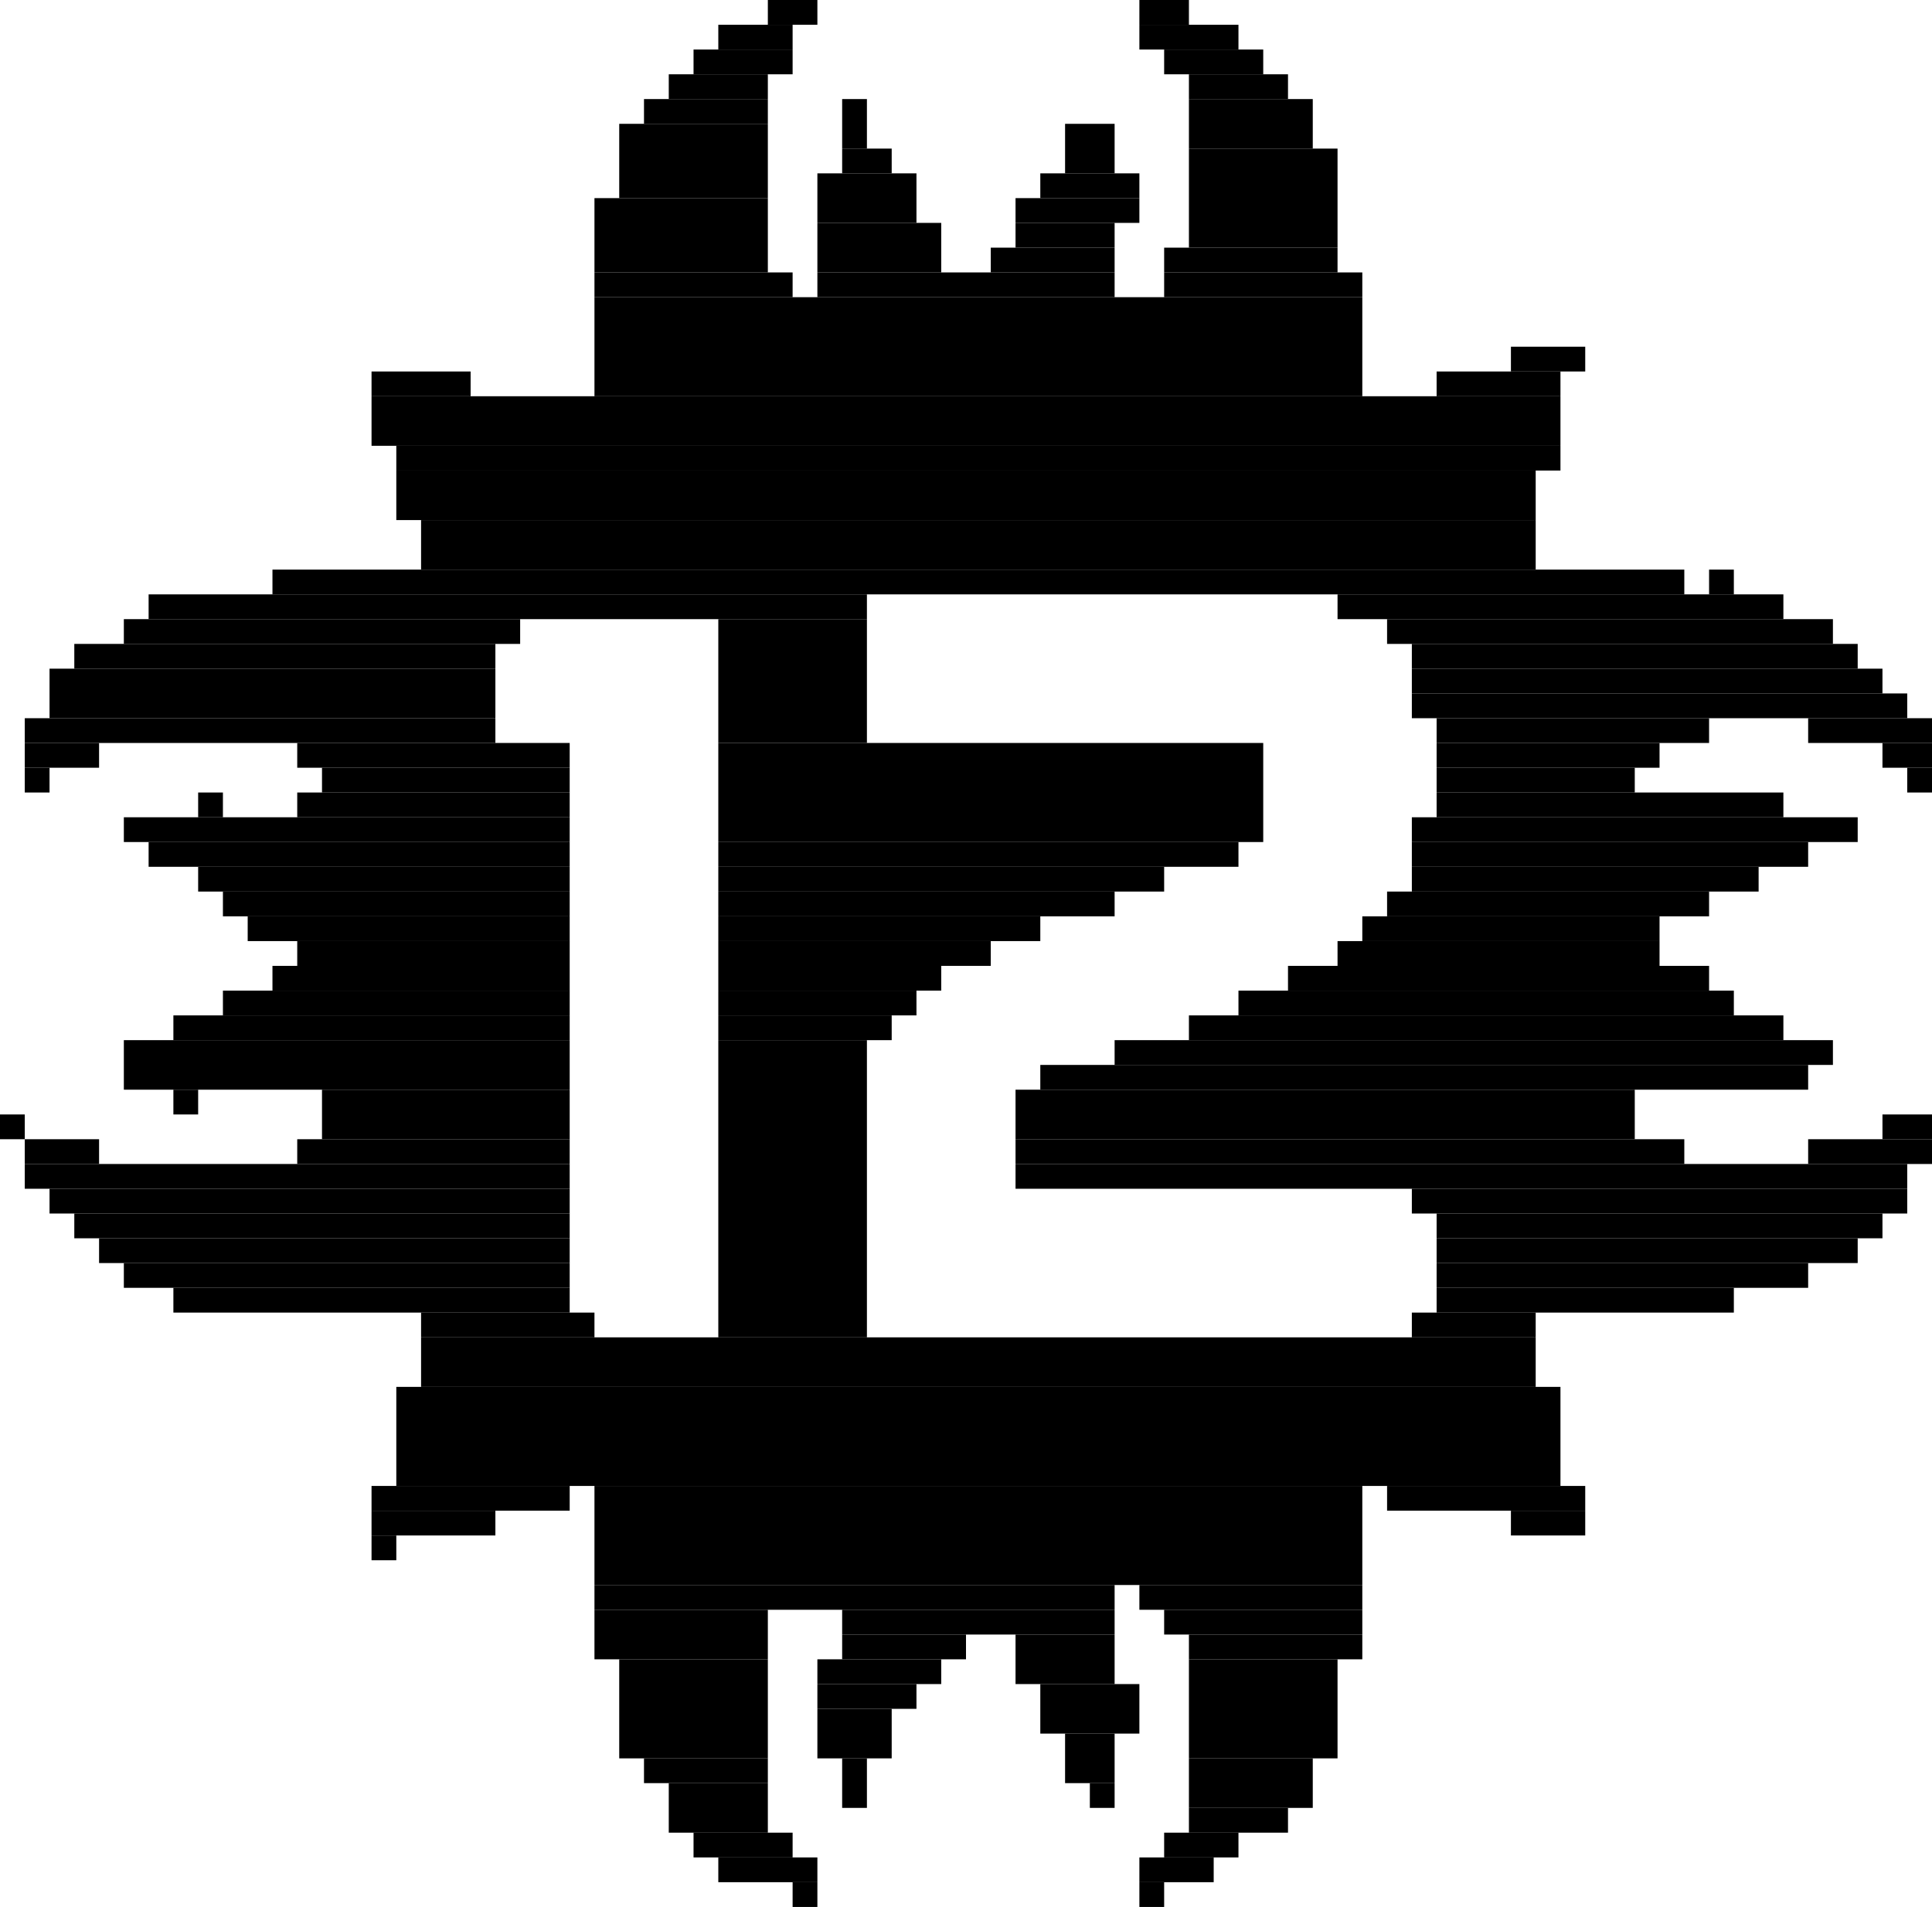
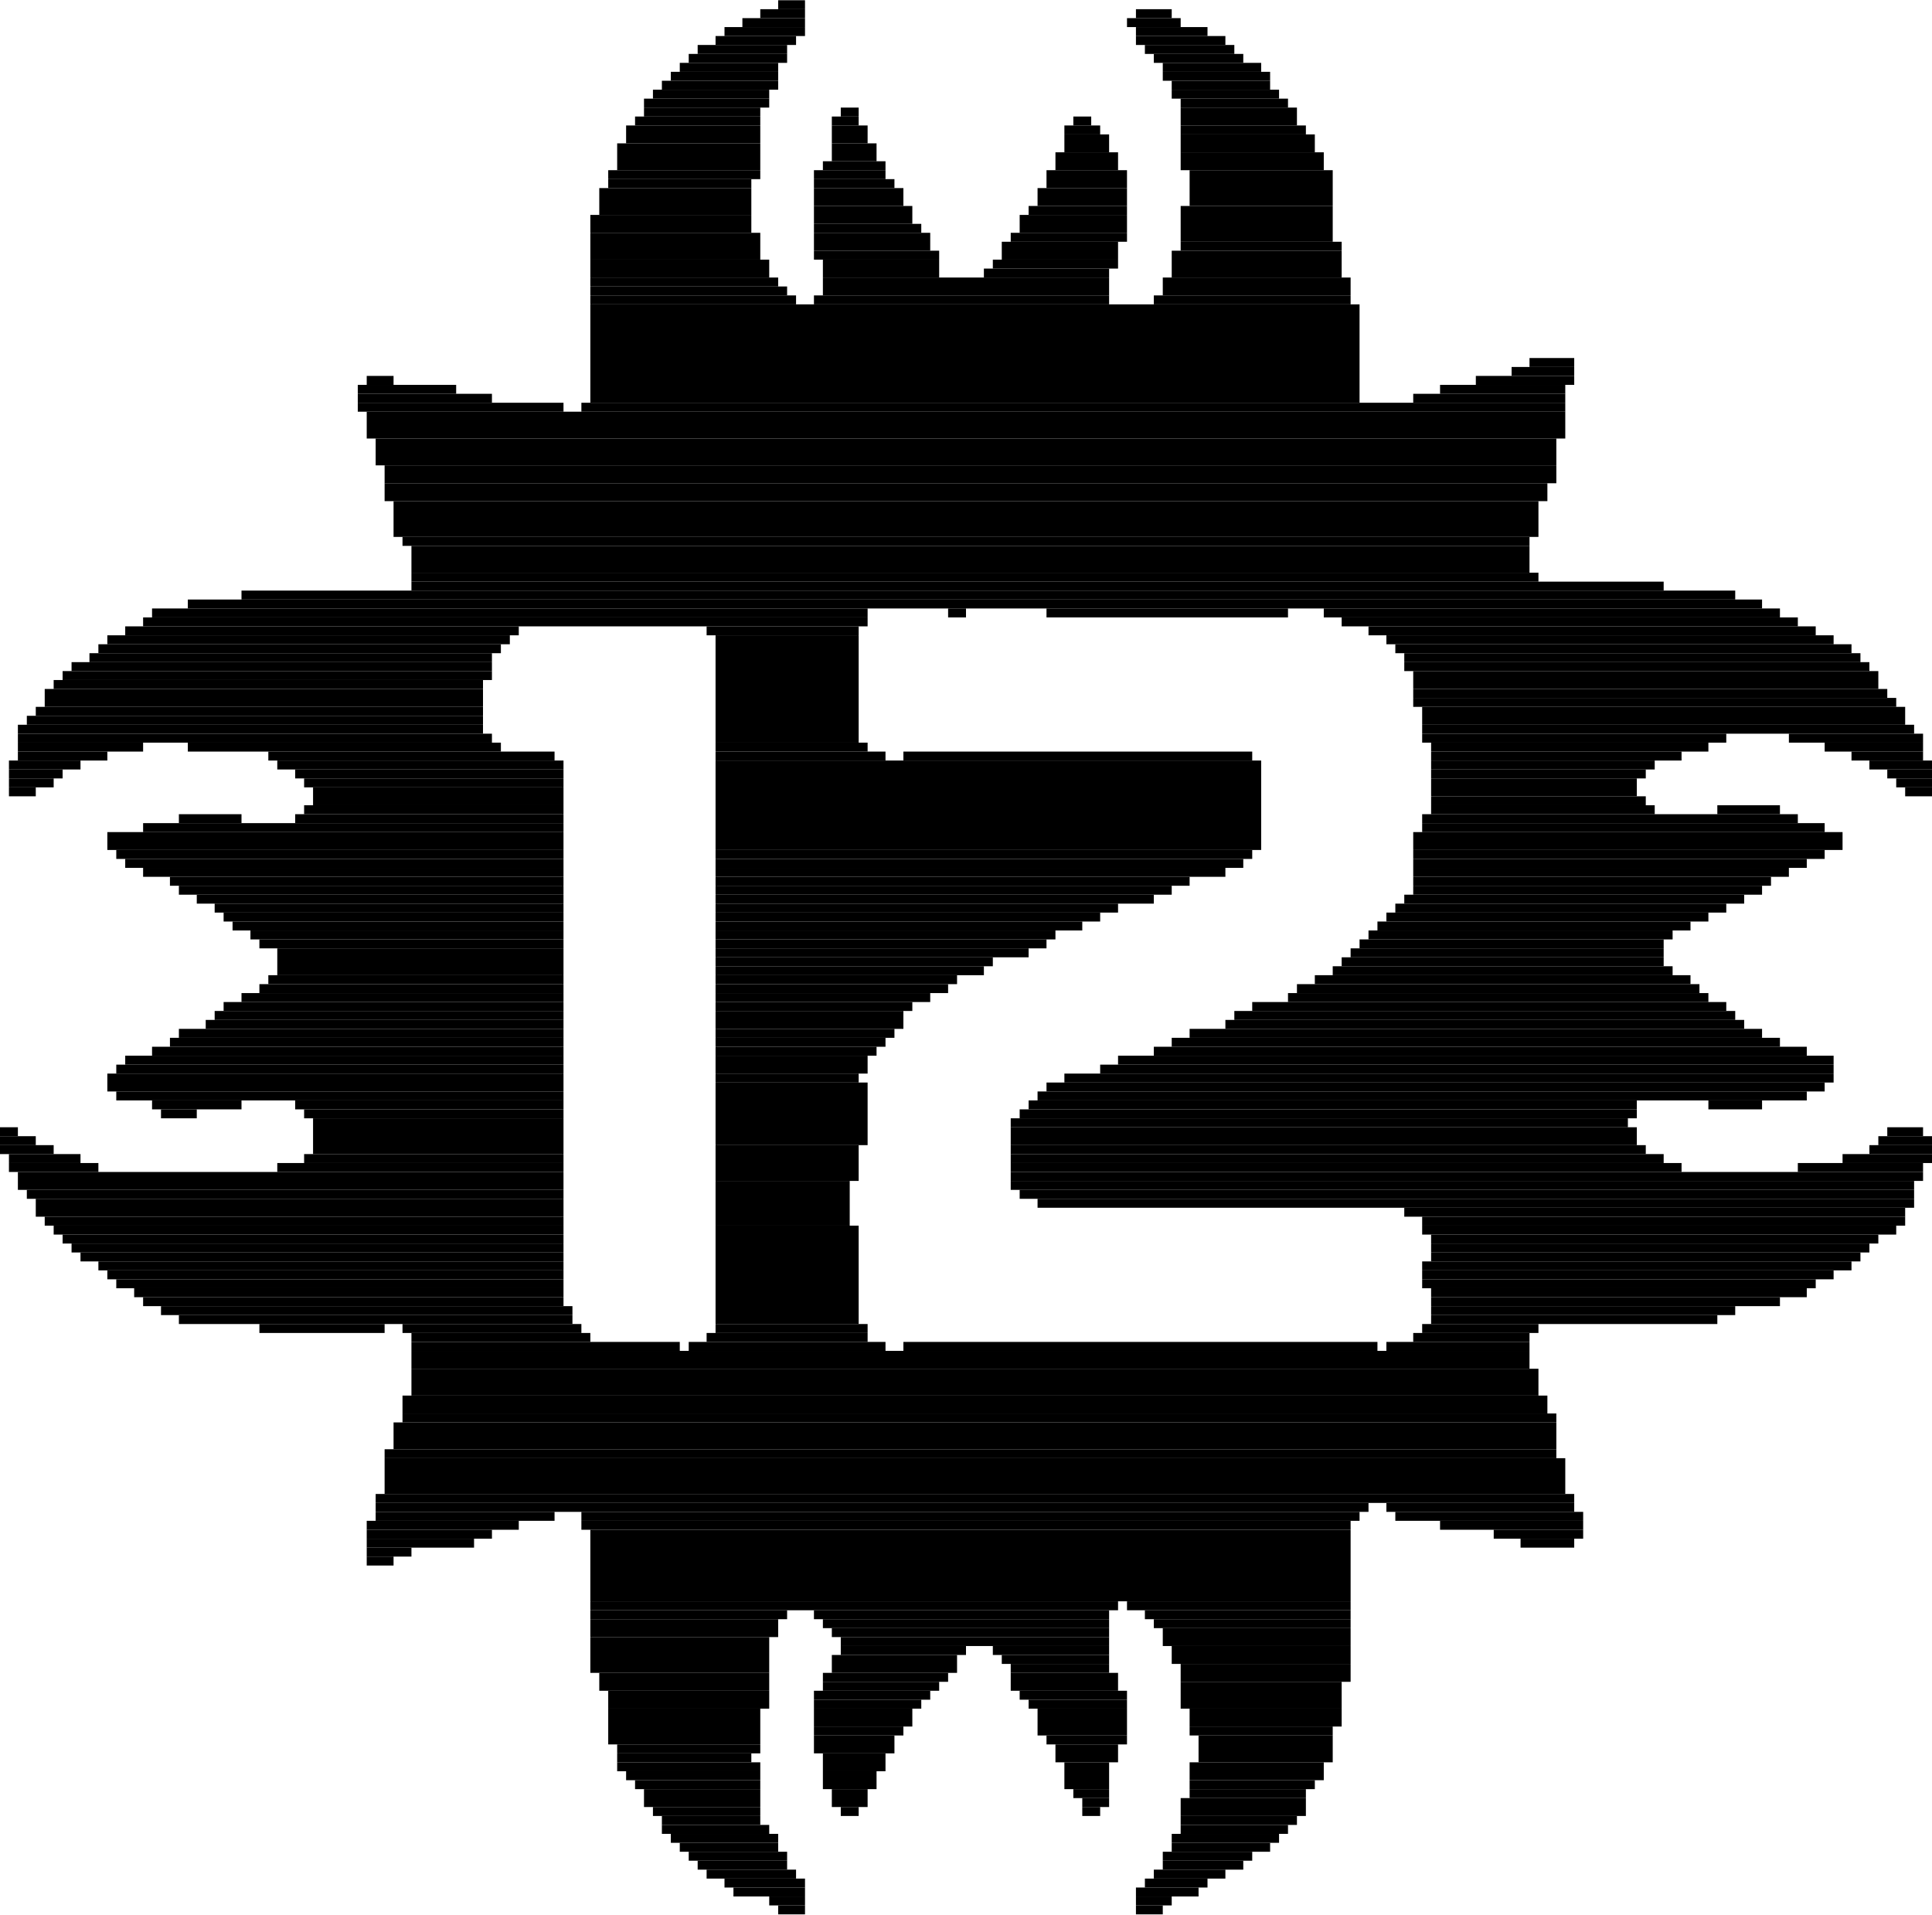
- <svg xmlns="http://www.w3.org/2000/svg" width="78mm" height="77mm" viewBox="0 0 78 77">
-   <rect x="0" y="45" width="1" height="1" fill="black" />
-   <rect x="1" y="31" width="1" height="1" fill="black" />
-   <rect x="1" y="30" width="3" height="1" fill="black" />
-   <rect x="1" y="46" width="3" height="1" fill="black" />
-   <rect x="1" y="29" width="19" height="1" fill="black" />
-   <rect x="1" y="47" width="22" height="1" fill="black" />
-   <rect x="2" y="27" width="18" height="2" fill="black" />
-   <rect x="2" y="48" width="21" height="1" fill="black" />
-   <rect x="3" y="26" width="17" height="1" fill="black" />
-   <rect x="3" y="49" width="20" height="1" fill="black" />
-   <rect x="4" y="50" width="19" height="1" fill="black" />
-   <rect x="5" y="25" width="16" height="1" fill="black" />
-   <rect x="5" y="33" width="18" height="1" fill="black" />
-   <rect x="5" y="42" width="18" height="2" fill="black" />
-   <rect x="5" y="51" width="18" height="1" fill="black" />
-   <rect x="6" y="34" width="17" height="1" fill="black" />
-   <rect x="6" y="24" width="29" height="1" fill="black" />
-   <rect x="7" y="44" width="1" height="1" fill="black" />
-   <rect x="7" y="41" width="16" height="1" fill="black" />
-   <rect x="7" y="52" width="16" height="1" fill="black" />
-   <rect x="8" y="32" width="1" height="1" fill="black" />
-   <rect x="8" y="35" width="15" height="1" fill="black" />
-   <rect x="9" y="36" width="14" height="1" fill="black" />
-   <rect x="9" y="40" width="14" height="1" fill="black" />
-   <rect x="10" y="37" width="13" height="1" fill="black" />
-   <rect x="11" y="39" width="12" height="1" fill="black" />
-   <rect x="11" y="23" width="57" height="1" fill="black" />
-   <rect x="12" y="30" width="11" height="1" fill="black" />
-   <rect x="12" y="32" width="11" height="1" fill="black" />
-   <rect x="12" y="38" width="11" height="1" fill="black" />
-   <rect x="12" y="46" width="11" height="1" fill="black" />
-   <rect x="13" y="31" width="10" height="1" fill="black" />
-   <rect x="13" y="44" width="10" height="2" fill="black" />
-   <rect x="15" y="62" width="1" height="1" fill="black" />
-   <rect x="15" y="15" width="4" height="1" fill="black" />
-   <rect x="15" y="61" width="5" height="1" fill="black" />
-   <rect x="15" y="60" width="8" height="1" fill="black" />
-   <rect x="15" y="16" width="48" height="2" fill="black" />
-   <rect x="16" y="19" width="46" height="2" fill="black" />
-   <rect x="16" y="18" width="47" height="1" fill="black" />
-   <rect x="16" y="56" width="47" height="4" fill="black" />
-   <rect x="17" y="53" width="7" height="1" fill="black" />
-   <rect x="17" y="21" width="45" height="2" fill="black" />
-   <rect x="17" y="54" width="45" height="2" fill="black" />
-   <rect x="24" y="8" width="7" height="3" fill="black" />
-   <rect x="24" y="65" width="7" height="2" fill="black" />
-   <rect x="24" y="11" width="8" height="1" fill="black" />
-   <rect x="24" y="64" width="21" height="1" fill="black" />
-   <rect x="24" y="12" width="31" height="4" fill="black" />
-   <rect x="24" y="60" width="31" height="4" fill="black" />
-   <rect x="25" y="5" width="6" height="3" fill="black" />
-   <rect x="25" y="67" width="6" height="4" fill="black" />
-   <rect x="26" y="4" width="5" height="1" fill="black" />
-   <rect x="26" y="71" width="5" height="1" fill="black" />
-   <rect x="27" y="3" width="4" height="1" fill="black" />
-   <rect x="27" y="72" width="4" height="2" fill="black" />
-   <rect x="28" y="2" width="4" height="1" fill="black" />
-   <rect x="28" y="74" width="4" height="1" fill="black" />
-   <rect x="29" y="1" width="3" height="1" fill="black" />
-   <rect x="29" y="75" width="4" height="1" fill="black" />
-   <rect x="29" y="25" width="6" height="5" fill="black" />
-   <rect x="29" y="42" width="6" height="12" fill="black" />
-   <rect x="29" y="41" width="7" height="1" fill="black" />
-   <rect x="29" y="40" width="8" height="1" fill="black" />
-   <rect x="29" y="39" width="9" height="1" fill="black" />
-   <rect x="29" y="38" width="11" height="1" fill="black" />
-   <rect x="29" y="37" width="13" height="1" fill="black" />
-   <rect x="29" y="36" width="16" height="1" fill="black" />
-   <rect x="29" y="35" width="18" height="1" fill="black" />
-   <rect x="29" y="34" width="21" height="1" fill="black" />
-   <rect x="29" y="30" width="22" height="4" fill="black" />
-   <rect x="31" y="0" width="2" height="1" fill="black" />
-   <rect x="32" y="76" width="1" height="1" fill="black" />
-   <rect x="33" y="69" width="3" height="2" fill="black" />
-   <rect x="33" y="7" width="4" height="2" fill="black" />
-   <rect x="33" y="68" width="4" height="1" fill="black" />
-   <rect x="33" y="9" width="5" height="2" fill="black" />
-   <rect x="33" y="67" width="5" height="1" fill="black" />
-   <rect x="33" y="11" width="12" height="1" fill="black" />
-   <rect x="34" y="4" width="1" height="2" fill="black" />
-   <rect x="34" y="71" width="1" height="2" fill="black" />
-   <rect x="34" y="6" width="2" height="1" fill="black" />
-   <rect x="34" y="66" width="5" height="1" fill="black" />
-   <rect x="34" y="65" width="11" height="1" fill="black" />
-   <rect x="40" y="10" width="5" height="1" fill="black" />
-   <rect x="41" y="9" width="4" height="1" fill="black" />
-   <rect x="41" y="66" width="4" height="2" fill="black" />
-   <rect x="41" y="8" width="5" height="1" fill="black" />
-   <rect x="41" y="44" width="25" height="2" fill="black" />
-   <rect x="41" y="46" width="27" height="1" fill="black" />
-   <rect x="41" y="47" width="36" height="1" fill="black" />
-   <rect x="42" y="7" width="4" height="1" fill="black" />
-   <rect x="42" y="68" width="4" height="2" fill="black" />
-   <rect x="42" y="43" width="31" height="1" fill="black" />
-   <rect x="43" y="5" width="2" height="2" fill="black" />
-   <rect x="43" y="70" width="2" height="2" fill="black" />
-   <rect x="44" y="72" width="1" height="1" fill="black" />
-   <rect x="45" y="42" width="29" height="1" fill="black" />
-   <rect x="46" y="76" width="1" height="1" fill="black" />
-   <rect x="46" y="0" width="2" height="1" fill="black" />
-   <rect x="46" y="75" width="3" height="1" fill="black" />
-   <rect x="46" y="1" width="4" height="1" fill="black" />
-   <rect x="46" y="64" width="9" height="1" fill="black" />
-   <rect x="47" y="74" width="3" height="1" fill="black" />
-   <rect x="47" y="2" width="4" height="1" fill="black" />
-   <rect x="47" y="10" width="7" height="1" fill="black" />
-   <rect x="47" y="11" width="8" height="1" fill="black" />
-   <rect x="47" y="65" width="8" height="1" fill="black" />
-   <rect x="48" y="3" width="4" height="1" fill="black" />
-   <rect x="48" y="73" width="4" height="1" fill="black" />
-   <rect x="48" y="4" width="5" height="2" fill="black" />
-   <rect x="48" y="71" width="5" height="2" fill="black" />
-   <rect x="48" y="6" width="6" height="4" fill="black" />
-   <rect x="48" y="67" width="6" height="4" fill="black" />
-   <rect x="48" y="66" width="7" height="1" fill="black" />
-   <rect x="48" y="41" width="24" height="1" fill="black" />
-   <rect x="50" y="40" width="20" height="1" fill="black" />
-   <rect x="52" y="39" width="17" height="1" fill="black" />
-   <rect x="54" y="38" width="13" height="1" fill="black" />
-   <rect x="54" y="24" width="18" height="1" fill="black" />
-   <rect x="55" y="37" width="12" height="1" fill="black" />
-   <rect x="56" y="60" width="8" height="1" fill="black" />
-   <rect x="56" y="36" width="13" height="1" fill="black" />
-   <rect x="56" y="25" width="18" height="1" fill="black" />
-   <rect x="57" y="53" width="5" height="1" fill="black" />
-   <rect x="57" y="35" width="14" height="1" fill="black" />
-   <rect x="57" y="34" width="16" height="1" fill="black" />
-   <rect x="57" y="26" width="18" height="1" fill="black" />
-   <rect x="57" y="33" width="18" height="1" fill="black" />
-   <rect x="57" y="27" width="19" height="1" fill="black" />
-   <rect x="57" y="28" width="20" height="1" fill="black" />
-   <rect x="57" y="48" width="20" height="1" fill="black" />
-   <rect x="58" y="15" width="5" height="1" fill="black" />
-   <rect x="58" y="31" width="8" height="1" fill="black" />
-   <rect x="58" y="30" width="9" height="1" fill="black" />
-   <rect x="58" y="29" width="11" height="1" fill="black" />
-   <rect x="58" y="52" width="12" height="1" fill="black" />
-   <rect x="58" y="32" width="14" height="1" fill="black" />
-   <rect x="58" y="51" width="15" height="1" fill="black" />
-   <rect x="58" y="50" width="17" height="1" fill="black" />
-   <rect x="58" y="49" width="18" height="1" fill="black" />
-   <rect x="61" y="14" width="3" height="1" fill="black" />
-   <rect x="61" y="61" width="3" height="1" fill="black" />
-   <rect x="69" y="23" width="1" height="1" fill="black" />
-   <rect x="73" y="29" width="5" height="1" fill="black" />
-   <rect x="73" y="46" width="5" height="1" fill="black" />
-   <rect x="76" y="30" width="2" height="1" fill="black" />
-   <rect x="76" y="45" width="2" height="1" fill="black" />
-   <rect x="77" y="31" width="1" height="1" fill="black" />
+ <svg xmlns="http://www.w3.org/2000/svg" width="1mm" height="0.991mm" viewBox="0 0 216 214">
+   <rect x="0" y="126" width="2" height="1" fill="black" />
+   <rect x="0" y="127" width="4" height="1" fill="black" />
+   <rect x="0" y="128" width="6" height="1" fill="black" />
+   <rect x="1" y="88" width="3" height="1" fill="black" />
+   <rect x="1" y="87" width="5" height="1" fill="black" />
+   <rect x="1" y="86" width="6" height="1" fill="black" />
+   <rect x="1" y="85" width="8" height="1" fill="black" />
+   <rect x="1" y="129" width="8" height="1" fill="black" />
+   <rect x="1" y="130" width="10" height="1" fill="black" />
+   <rect x="2" y="84" width="10" height="1" fill="black" />
+   <rect x="2" y="83" width="14" height="1" fill="black" />
+   <rect x="2" y="81" width="52" height="1" fill="black" />
+   <rect x="2" y="82" width="53" height="1" fill="black" />
+   <rect x="2" y="131" width="61" height="2" fill="black" />
+   <rect x="3" y="80" width="51" height="1" fill="black" />
+   <rect x="3" y="133" width="60" height="1" fill="black" />
+   <rect x="4" y="79" width="50" height="1" fill="black" />
+   <rect x="4" y="134" width="59" height="2" fill="black" />
+   <rect x="5" y="77" width="49" height="2" fill="black" />
+   <rect x="5" y="136" width="58" height="1" fill="black" />
+   <rect x="6" y="76" width="48" height="1" fill="black" />
+   <rect x="6" y="137" width="57" height="1" fill="black" />
+   <rect x="7" y="75" width="48" height="1" fill="black" />
+   <rect x="7" y="138" width="56" height="1" fill="black" />
+   <rect x="8" y="74" width="47" height="1" fill="black" />
+   <rect x="8" y="139" width="55" height="1" fill="black" />
+   <rect x="9" y="140" width="54" height="1" fill="black" />
+   <rect x="10" y="73" width="45" height="1" fill="black" />
+   <rect x="11" y="72" width="45" height="1" fill="black" />
+   <rect x="11" y="141" width="52" height="1" fill="black" />
+   <rect x="12" y="71" width="45" height="1" fill="black" />
+   <rect x="12" y="93" width="51" height="2" fill="black" />
+   <rect x="12" y="120" width="51" height="2" fill="black" />
+   <rect x="12" y="142" width="51" height="1" fill="black" />
+   <rect x="13" y="95" width="50" height="1" fill="black" />
+   <rect x="13" y="119" width="50" height="1" fill="black" />
+   <rect x="13" y="122" width="50" height="1" fill="black" />
+   <rect x="13" y="143" width="50" height="1" fill="black" />
+   <rect x="14" y="70" width="44" height="1" fill="black" />
+   <rect x="14" y="96" width="49" height="1" fill="black" />
+   <rect x="14" y="118" width="49" height="1" fill="black" />
+   <rect x="15" y="144" width="48" height="1" fill="black" />
+   <rect x="16" y="92" width="47" height="1" fill="black" />
+   <rect x="16" y="97" width="47" height="1" fill="black" />
+   <rect x="16" y="145" width="47" height="1" fill="black" />
+   <rect x="16" y="69" width="81" height="1" fill="black" />
+   <rect x="17" y="123" width="10" height="1" fill="black" />
+   <rect x="17" y="117" width="46" height="1" fill="black" />
+   <rect x="17" y="68" width="80" height="1" fill="black" />
+   <rect x="18" y="124" width="4" height="1" fill="black" />
+   <rect x="18" y="146" width="46" height="1" fill="black" />
+   <rect x="19" y="98" width="44" height="1" fill="black" />
+   <rect x="19" y="116" width="44" height="1" fill="black" />
+   <rect x="20" y="91" width="7" height="1" fill="black" />
+   <rect x="20" y="99" width="43" height="1" fill="black" />
+   <rect x="20" y="115" width="43" height="1" fill="black" />
+   <rect x="20" y="147" width="44" height="1" fill="black" />
+   <rect x="21" y="83" width="35" height="1" fill="black" />
+   <rect x="21" y="67" width="176" height="1" fill="black" />
+   <rect x="22" y="100" width="41" height="1" fill="black" />
+   <rect x="23" y="114" width="40" height="1" fill="black" />
+   <rect x="24" y="101" width="39" height="1" fill="black" />
+   <rect x="24" y="113" width="39" height="1" fill="black" />
+   <rect x="25" y="102" width="38" height="1" fill="black" />
+   <rect x="25" y="112" width="38" height="1" fill="black" />
+   <rect x="26" y="103" width="37" height="1" fill="black" />
+   <rect x="27" y="111" width="36" height="1" fill="black" />
+   <rect x="27" y="66" width="167" height="1" fill="black" />
+   <rect x="28" y="104" width="35" height="1" fill="black" />
+   <rect x="29" y="148" width="14" height="1" fill="black" />
+   <rect x="29" y="105" width="34" height="1" fill="black" />
+   <rect x="29" y="110" width="34" height="1" fill="black" />
+   <rect x="30" y="84" width="32" height="1" fill="black" />
+   <rect x="30" y="109" width="33" height="1" fill="black" />
+   <rect x="31" y="85" width="32" height="1" fill="black" />
+   <rect x="31" y="106" width="32" height="3" fill="black" />
+   <rect x="31" y="130" width="32" height="1" fill="black" />
+   <rect x="33" y="86" width="30" height="1" fill="black" />
+   <rect x="33" y="91" width="30" height="1" fill="black" />
+   <rect x="33" y="123" width="30" height="1" fill="black" />
+   <rect x="34" y="87" width="29" height="1" fill="black" />
+   <rect x="34" y="90" width="29" height="1" fill="black" />
+   <rect x="34" y="124" width="29" height="1" fill="black" />
+   <rect x="34" y="129" width="29" height="1" fill="black" />
+   <rect x="35" y="88" width="28" height="2" fill="black" />
+   <rect x="35" y="125" width="28" height="4" fill="black" />
+   <rect x="40" y="43" width="11" height="1" fill="black" />
+   <rect x="40" y="44" width="15" height="1" fill="black" />
+   <rect x="40" y="45" width="23" height="1" fill="black" />
+   <rect x="41" y="42" width="3" height="1" fill="black" />
+   <rect x="41" y="174" width="3" height="1" fill="black" />
+   <rect x="41" y="173" width="5" height="1" fill="black" />
+   <rect x="41" y="172" width="12" height="1" fill="black" />
+   <rect x="41" y="171" width="14" height="1" fill="black" />
+   <rect x="41" y="170" width="17" height="1" fill="black" />
+   <rect x="41" y="46" width="134" height="3" fill="black" />
+   <rect x="42" y="169" width="20" height="1" fill="black" />
+   <rect x="42" y="168" width="111" height="1" fill="black" />
+   <rect x="42" y="49" width="132" height="3" fill="black" />
+   <rect x="42" y="167" width="134" height="1" fill="black" />
+   <rect x="43" y="54" width="130" height="2" fill="black" />
+   <rect x="43" y="52" width="131" height="2" fill="black" />
+   <rect x="43" y="162" width="131" height="1" fill="black" />
+   <rect x="43" y="163" width="132" height="4" fill="black" />
+   <rect x="44" y="56" width="128" height="4" fill="black" />
+   <rect x="44" y="159" width="130" height="3" fill="black" />
+   <rect x="45" y="148" width="20" height="1" fill="black" />
+   <rect x="45" y="60" width="126" height="1" fill="black" />
+   <rect x="45" y="156" width="128" height="2" fill="black" />
+   <rect x="45" y="158" width="129" height="1" fill="black" />
+   <rect x="46" y="149" width="20" height="1" fill="black" />
+   <rect x="46" y="150" width="30" height="1" fill="black" />
+   <rect x="46" y="61" width="125" height="3" fill="black" />
+   <rect x="46" y="151" width="125" height="2" fill="black" />
+   <rect x="46" y="64" width="126" height="1" fill="black" />
+   <rect x="46" y="153" width="126" height="3" fill="black" />
+   <rect x="46" y="65" width="140" height="1" fill="black" />
+   <rect x="65" y="170" width="86" height="1" fill="black" />
+   <rect x="65" y="169" width="87" height="1" fill="black" />
+   <rect x="65" y="45" width="110" height="1" fill="black" />
+   <rect x="66" y="24" width="18" height="2" fill="black" />
+   <rect x="66" y="26" width="19" height="3" fill="black" />
+   <rect x="66" y="29" width="20" height="2" fill="black" />
+   <rect x="66" y="183" width="20" height="4" fill="black" />
+   <rect x="66" y="31" width="21" height="1" fill="black" />
+   <rect x="66" y="181" width="21" height="2" fill="black" />
+   <rect x="66" y="32" width="22" height="1" fill="black" />
+   <rect x="66" y="180" width="22" height="1" fill="black" />
+   <rect x="66" y="33" width="23" height="1" fill="black" />
+   <rect x="66" y="179" width="59" height="1" fill="black" />
+   <rect x="66" y="171" width="85" height="8" fill="black" />
+   <rect x="66" y="34" width="86" height="11" fill="black" />
+   <rect x="67" y="21" width="17" height="3" fill="black" />
+   <rect x="67" y="187" width="19" height="2" fill="black" />
+   <rect x="68" y="20" width="16" height="1" fill="black" />
+   <rect x="68" y="19" width="17" height="1" fill="black" />
+   <rect x="68" y="191" width="17" height="4" fill="black" />
+   <rect x="68" y="189" width="18" height="2" fill="black" />
+   <rect x="69" y="196" width="15" height="1" fill="black" />
+   <rect x="69" y="16" width="16" height="3" fill="black" />
+   <rect x="69" y="195" width="16" height="1" fill="black" />
+   <rect x="69" y="197" width="16" height="1" fill="black" />
+   <rect x="70" y="14" width="15" height="2" fill="black" />
+   <rect x="70" y="198" width="15" height="1" fill="black" />
+   <rect x="71" y="13" width="14" height="1" fill="black" />
+   <rect x="71" y="199" width="14" height="1" fill="black" />
+   <rect x="72" y="12" width="13" height="1" fill="black" />
+   <rect x="72" y="200" width="13" height="2" fill="black" />
+   <rect x="72" y="11" width="14" height="1" fill="black" />
+   <rect x="73" y="202" width="12" height="1" fill="black" />
+   <rect x="73" y="10" width="13" height="1" fill="black" />
+   <rect x="74" y="203" width="11" height="1" fill="black" />
+   <rect x="74" y="204" width="12" height="1" fill="black" />
+   <rect x="74" y="9" width="13" height="1" fill="black" />
+   <rect x="75" y="8" width="12" height="1" fill="black" />
+   <rect x="75" y="205" width="12" height="1" fill="black" />
+   <rect x="76" y="7" width="11" height="1" fill="black" />
+   <rect x="76" y="206" width="11" height="1" fill="black" />
+   <rect x="77" y="6" width="11" height="1" fill="black" />
+   <rect x="77" y="207" width="11" height="1" fill="black" />
+   <rect x="77" y="150" width="22" height="1" fill="black" />
+   <rect x="78" y="5" width="10" height="1" fill="black" />
+   <rect x="78" y="208" width="10" height="1" fill="black" />
+   <rect x="79" y="209" width="10" height="1" fill="black" />
+   <rect x="79" y="70" width="17" height="1" fill="black" />
+   <rect x="79" y="149" width="18" height="1" fill="black" />
+   <rect x="80" y="4" width="9" height="1" fill="black" />
+   <rect x="80" y="132" width="15" height="5" fill="black" />
+   <rect x="80" y="71" width="16" height="12" fill="black" />
+   <rect x="80" y="120" width="16" height="1" fill="black" />
+   <rect x="80" y="128" width="16" height="4" fill="black" />
+   <rect x="80" y="137" width="16" height="11" fill="black" />
+   <rect x="80" y="83" width="17" height="1" fill="black" />
+   <rect x="80" y="118" width="17" height="2" fill="black" />
+   <rect x="80" y="121" width="17" height="7" fill="black" />
+   <rect x="80" y="148" width="17" height="1" fill="black" />
+   <rect x="80" y="117" width="18" height="1" fill="black" />
+   <rect x="80" y="84" width="19" height="1" fill="black" />
+   <rect x="80" y="116" width="19" height="1" fill="black" />
+   <rect x="80" y="115" width="20" height="1" fill="black" />
+   <rect x="80" y="113" width="21" height="2" fill="black" />
+   <rect x="80" y="112" width="22" height="1" fill="black" />
+   <rect x="80" y="111" width="24" height="1" fill="black" />
+   <rect x="80" y="110" width="26" height="1" fill="black" />
+   <rect x="80" y="109" width="27" height="1" fill="black" />
+   <rect x="80" y="108" width="30" height="1" fill="black" />
+   <rect x="80" y="107" width="31" height="1" fill="black" />
+   <rect x="80" y="106" width="35" height="1" fill="black" />
+   <rect x="80" y="105" width="37" height="1" fill="black" />
+   <rect x="80" y="104" width="38" height="1" fill="black" />
+   <rect x="80" y="103" width="41" height="1" fill="black" />
+   <rect x="80" y="102" width="43" height="1" fill="black" />
+   <rect x="80" y="101" width="45" height="1" fill="black" />
+   <rect x="80" y="100" width="49" height="1" fill="black" />
+   <rect x="80" y="99" width="51" height="1" fill="black" />
+   <rect x="80" y="98" width="53" height="1" fill="black" />
+   <rect x="80" y="97" width="57" height="1" fill="black" />
+   <rect x="80" y="96" width="59" height="1" fill="black" />
+   <rect x="80" y="95" width="60" height="1" fill="black" />
+   <rect x="80" y="85" width="61" height="10" fill="black" />
+   <rect x="81" y="3" width="9" height="1" fill="black" />
+   <rect x="81" y="210" width="9" height="1" fill="black" />
+   <rect x="82" y="211" width="8" height="1" fill="black" />
+   <rect x="83" y="2" width="7" height="1" fill="black" />
+   <rect x="85" y="1" width="5" height="1" fill="black" />
+   <rect x="86" y="212" width="4" height="1" fill="black" />
+   <rect x="87" y="0" width="3" height="1" fill="black" />
+   <rect x="87" y="213" width="3" height="1" fill="black" />
+   <rect x="91" y="19" width="8" height="1" fill="black" />
+   <rect x="91" y="20" width="9" height="1" fill="black" />
+   <rect x="91" y="194" width="9" height="2" fill="black" />
+   <rect x="91" y="21" width="10" height="2" fill="black" />
+   <rect x="91" y="193" width="10" height="1" fill="black" />
+   <rect x="91" y="23" width="11" height="2" fill="black" />
+   <rect x="91" y="191" width="11" height="2" fill="black" />
+   <rect x="91" y="25" width="12" height="1" fill="black" />
+   <rect x="91" y="190" width="12" height="1" fill="black" />
+   <rect x="91" y="26" width="13" height="2" fill="black" />
+   <rect x="91" y="189" width="13" height="1" fill="black" />
+   <rect x="91" y="28" width="14" height="1" fill="black" />
+   <rect x="91" y="33" width="33" height="1" fill="black" />
+   <rect x="91" y="180" width="33" height="1" fill="black" />
+   <rect x="92" y="198" width="6" height="2" fill="black" />
+   <rect x="92" y="18" width="7" height="1" fill="black" />
+   <rect x="92" y="196" width="7" height="2" fill="black" />
+   <rect x="92" y="29" width="13" height="2" fill="black" />
+   <rect x="92" y="188" width="13" height="1" fill="black" />
+   <rect x="92" y="187" width="14" height="1" fill="black" />
+   <rect x="92" y="31" width="32" height="2" fill="black" />
+   <rect x="92" y="181" width="32" height="1" fill="black" />
+   <rect x="93" y="13" width="3" height="1" fill="black" />
+   <rect x="93" y="14" width="4" height="2" fill="black" />
+   <rect x="93" y="200" width="4" height="2" fill="black" />
+   <rect x="93" y="16" width="5" height="2" fill="black" />
+   <rect x="93" y="185" width="14" height="2" fill="black" />
+   <rect x="93" y="182" width="31" height="1" fill="black" />
+   <rect x="94" y="12" width="2" height="1" fill="black" />
+   <rect x="94" y="202" width="2" height="1" fill="black" />
+   <rect x="94" y="184" width="14" height="1" fill="black" />
+   <rect x="94" y="183" width="30" height="1" fill="black" />
+   <rect x="101" y="84" width="39" height="1" fill="black" />
+   <rect x="101" y="150" width="53" height="1" fill="black" />
+   <rect x="106" y="68" width="2" height="1" fill="black" />
+   <rect x="110" y="30" width="14" height="1" fill="black" />
+   <rect x="111" y="184" width="13" height="1" fill="black" />
+   <rect x="111" y="29" width="14" height="1" fill="black" />
+   <rect x="112" y="185" width="12" height="1" fill="black" />
+   <rect x="112" y="27" width="13" height="2" fill="black" />
+   <rect x="113" y="186" width="11" height="1" fill="black" />
+   <rect x="113" y="187" width="12" height="2" fill="black" />
+   <rect x="113" y="26" width="13" height="1" fill="black" />
+   <rect x="113" y="125" width="69" height="1" fill="black" />
+   <rect x="113" y="126" width="70" height="2" fill="black" />
+   <rect x="113" y="128" width="71" height="1" fill="black" />
+   <rect x="113" y="129" width="73" height="1" fill="black" />
+   <rect x="113" y="130" width="75" height="1" fill="black" />
+   <rect x="113" y="132" width="101" height="1" fill="black" />
+   <rect x="113" y="131" width="102" height="1" fill="black" />
+   <rect x="114" y="24" width="12" height="2" fill="black" />
+   <rect x="114" y="189" width="12" height="1" fill="black" />
+   <rect x="114" y="124" width="69" height="1" fill="black" />
+   <rect x="114" y="133" width="100" height="1" fill="black" />
+   <rect x="115" y="23" width="11" height="1" fill="black" />
+   <rect x="115" y="190" width="11" height="1" fill="black" />
+   <rect x="115" y="123" width="68" height="1" fill="black" />
+   <rect x="116" y="21" width="10" height="2" fill="black" />
+   <rect x="116" y="191" width="10" height="3" fill="black" />
+   <rect x="116" y="122" width="86" height="1" fill="black" />
+   <rect x="116" y="134" width="98" height="1" fill="black" />
+   <rect x="117" y="19" width="9" height="2" fill="black" />
+   <rect x="117" y="194" width="9" height="1" fill="black" />
+   <rect x="117" y="68" width="27" height="1" fill="black" />
+   <rect x="117" y="121" width="87" height="1" fill="black" />
+   <rect x="118" y="17" width="7" height="2" fill="black" />
+   <rect x="118" y="195" width="7" height="2" fill="black" />
+   <rect x="119" y="14" width="4" height="1" fill="black" />
+   <rect x="119" y="15" width="5" height="2" fill="black" />
+   <rect x="119" y="197" width="5" height="3" fill="black" />
+   <rect x="119" y="120" width="86" height="1" fill="black" />
+   <rect x="120" y="13" width="2" height="1" fill="black" />
+   <rect x="120" y="200" width="4" height="1" fill="black" />
+   <rect x="121" y="202" width="2" height="1" fill="black" />
+   <rect x="121" y="201" width="3" height="1" fill="black" />
+   <rect x="123" y="119" width="82" height="1" fill="black" />
+   <rect x="125" y="118" width="80" height="1" fill="black" />
+   <rect x="126" y="2" width="6" height="1" fill="black" />
+   <rect x="126" y="179" width="25" height="1" fill="black" />
+   <rect x="127" y="213" width="3" height="1" fill="black" />
+   <rect x="127" y="1" width="4" height="1" fill="black" />
+   <rect x="127" y="212" width="4" height="1" fill="black" />
+   <rect x="127" y="211" width="7" height="1" fill="black" />
+   <rect x="127" y="3" width="8" height="1" fill="black" />
+   <rect x="127" y="4" width="10" height="1" fill="black" />
+   <rect x="128" y="210" width="7" height="1" fill="black" />
+   <rect x="128" y="5" width="10" height="1" fill="black" />
+   <rect x="128" y="180" width="23" height="1" fill="black" />
+   <rect x="129" y="209" width="8" height="1" fill="black" />
+   <rect x="129" y="6" width="10" height="1" fill="black" />
+   <rect x="129" y="33" width="22" height="1" fill="black" />
+   <rect x="129" y="181" width="22" height="1" fill="black" />
+   <rect x="129" y="117" width="73" height="1" fill="black" />
+   <rect x="130" y="208" width="9" height="1" fill="black" />
+   <rect x="130" y="207" width="10" height="1" fill="black" />
+   <rect x="130" y="7" width="11" height="1" fill="black" />
+   <rect x="130" y="8" width="12" height="1" fill="black" />
+   <rect x="130" y="31" width="21" height="2" fill="black" />
+   <rect x="130" y="182" width="21" height="2" fill="black" />
+   <rect x="131" y="9" width="11" height="1" fill="black" />
+   <rect x="131" y="206" width="11" height="1" fill="black" />
+   <rect x="131" y="10" width="12" height="1" fill="black" />
+   <rect x="131" y="205" width="12" height="1" fill="black" />
+   <rect x="131" y="28" width="19" height="3" fill="black" />
+   <rect x="131" y="184" width="20" height="2" fill="black" />
+   <rect x="131" y="116" width="68" height="1" fill="black" />
+   <rect x="132" y="11" width="12" height="1" fill="black" />
+   <rect x="132" y="204" width="12" height="1" fill="black" />
+   <rect x="132" y="12" width="13" height="2" fill="black" />
+   <rect x="132" y="203" width="13" height="1" fill="black" />
+   <rect x="132" y="14" width="14" height="1" fill="black" />
+   <rect x="132" y="201" width="14" height="2" fill="black" />
+   <rect x="132" y="15" width="15" height="2" fill="black" />
+   <rect x="132" y="17" width="16" height="2" fill="black" />
+   <rect x="132" y="23" width="17" height="4" fill="black" />
+   <rect x="132" y="27" width="18" height="1" fill="black" />
+   <rect x="132" y="188" width="18" height="3" fill="black" />
+   <rect x="132" y="186" width="19" height="2" fill="black" />
+   <rect x="133" y="200" width="13" height="1" fill="black" />
+   <rect x="133" y="199" width="14" height="1" fill="black" />
+   <rect x="133" y="197" width="15" height="2" fill="black" />
+   <rect x="133" y="19" width="16" height="4" fill="black" />
+   <rect x="133" y="193" width="16" height="1" fill="black" />
+   <rect x="133" y="191" width="17" height="2" fill="black" />
+   <rect x="133" y="115" width="64" height="1" fill="black" />
+   <rect x="134" y="194" width="15" height="3" fill="black" />
+   <rect x="137" y="114" width="58" height="1" fill="black" />
+   <rect x="138" y="113" width="56" height="1" fill="black" />
+   <rect x="140" y="112" width="53" height="1" fill="black" />
+   <rect x="144" y="111" width="47" height="1" fill="black" />
+   <rect x="145" y="110" width="45" height="1" fill="black" />
+   <rect x="147" y="109" width="42" height="1" fill="black" />
+   <rect x="148" y="68" width="51" height="1" fill="black" />
+   <rect x="149" y="108" width="38" height="1" fill="black" />
+   <rect x="150" y="107" width="36" height="1" fill="black" />
+   <rect x="150" y="69" width="51" height="1" fill="black" />
+   <rect x="151" y="106" width="35" height="1" fill="black" />
+   <rect x="152" y="105" width="34" height="1" fill="black" />
+   <rect x="153" y="104" width="34" height="1" fill="black" />
+   <rect x="153" y="70" width="50" height="1" fill="black" />
+   <rect x="154" y="103" width="35" height="1" fill="black" />
+   <rect x="155" y="150" width="16" height="1" fill="black" />
+   <rect x="155" y="168" width="21" height="1" fill="black" />
+   <rect x="155" y="102" width="36" height="1" fill="black" />
+   <rect x="155" y="71" width="50" height="1" fill="black" />
+   <rect x="156" y="169" width="21" height="1" fill="black" />
+   <rect x="156" y="101" width="37" height="1" fill="black" />
+   <rect x="156" y="72" width="51" height="1" fill="black" />
+   <rect x="157" y="100" width="38" height="1" fill="black" />
+   <rect x="157" y="73" width="51" height="1" fill="black" />
+   <rect x="157" y="74" width="52" height="1" fill="black" />
+   <rect x="157" y="135" width="56" height="1" fill="black" />
+   <rect x="158" y="149" width="13" height="1" fill="black" />
+   <rect x="158" y="44" width="17" height="1" fill="black" />
+   <rect x="158" y="99" width="39" height="1" fill="black" />
+   <rect x="158" y="98" width="40" height="1" fill="black" />
+   <rect x="158" y="97" width="42" height="1" fill="black" />
+   <rect x="158" y="96" width="44" height="1" fill="black" />
+   <rect x="158" y="95" width="46" height="1" fill="black" />
+   <rect x="158" y="93" width="48" height="2" fill="black" />
+   <rect x="158" y="75" width="52" height="2" fill="black" />
+   <rect x="158" y="77" width="53" height="1" fill="black" />
+   <rect x="158" y="78" width="54" height="1" fill="black" />
+   <rect x="159" y="148" width="13" height="1" fill="black" />
+   <rect x="159" y="82" width="34" height="1" fill="black" />
+   <rect x="159" y="91" width="42" height="1" fill="black" />
+   <rect x="159" y="143" width="44" height="1" fill="black" />
+   <rect x="159" y="92" width="45" height="1" fill="black" />
+   <rect x="159" y="142" width="46" height="1" fill="black" />
+   <rect x="159" y="141" width="48" height="1" fill="black" />
+   <rect x="159" y="137" width="53" height="1" fill="black" />
+   <rect x="159" y="79" width="54" height="2" fill="black" />
+   <rect x="159" y="136" width="54" height="1" fill="black" />
+   <rect x="159" y="81" width="55" height="1" fill="black" />
+   <rect x="160" y="87" width="23" height="2" fill="black" />
+   <rect x="160" y="86" width="24" height="1" fill="black" />
+   <rect x="160" y="89" width="24" height="1" fill="black" />
+   <rect x="160" y="85" width="25" height="1" fill="black" />
+   <rect x="160" y="90" width="25" height="1" fill="black" />
+   <rect x="160" y="84" width="28" height="1" fill="black" />
+   <rect x="160" y="83" width="31" height="1" fill="black" />
+   <rect x="160" y="147" width="32" height="1" fill="black" />
+   <rect x="160" y="146" width="34" height="1" fill="black" />
+   <rect x="160" y="145" width="39" height="1" fill="black" />
+   <rect x="160" y="144" width="42" height="1" fill="black" />
+   <rect x="160" y="140" width="48" height="1" fill="black" />
+   <rect x="160" y="139" width="49" height="1" fill="black" />
+   <rect x="160" y="138" width="50" height="1" fill="black" />
+   <rect x="161" y="43" width="14" height="1" fill="black" />
+   <rect x="161" y="170" width="16" height="1" fill="black" />
+   <rect x="165" y="42" width="11" height="1" fill="black" />
+   <rect x="167" y="171" width="10" height="1" fill="black" />
+   <rect x="169" y="41" width="7" height="1" fill="black" />
+   <rect x="170" y="172" width="6" height="1" fill="black" />
+   <rect x="171" y="40" width="5" height="1" fill="black" />
+   <rect x="191" y="123" width="6" height="1" fill="black" />
+   <rect x="192" y="90" width="7" height="1" fill="black" />
+   <rect x="200" y="82" width="15" height="1" fill="black" />
+   <rect x="201" y="130" width="14" height="1" fill="black" />
+   <rect x="204" y="83" width="11" height="1" fill="black" />
+   <rect x="206" y="129" width="10" height="1" fill="black" />
+   <rect x="207" y="84" width="8" height="1" fill="black" />
+   <rect x="209" y="85" width="7" height="1" fill="black" />
+   <rect x="209" y="128" width="7" height="1" fill="black" />
+   <rect x="210" y="127" width="6" height="1" fill="black" />
+   <rect x="211" y="126" width="4" height="1" fill="black" />
+   <rect x="211" y="86" width="5" height="1" fill="black" />
+   <rect x="212" y="87" width="4" height="1" fill="black" />
+   <rect x="213" y="88" width="3" height="1" fill="black" />
</svg>
